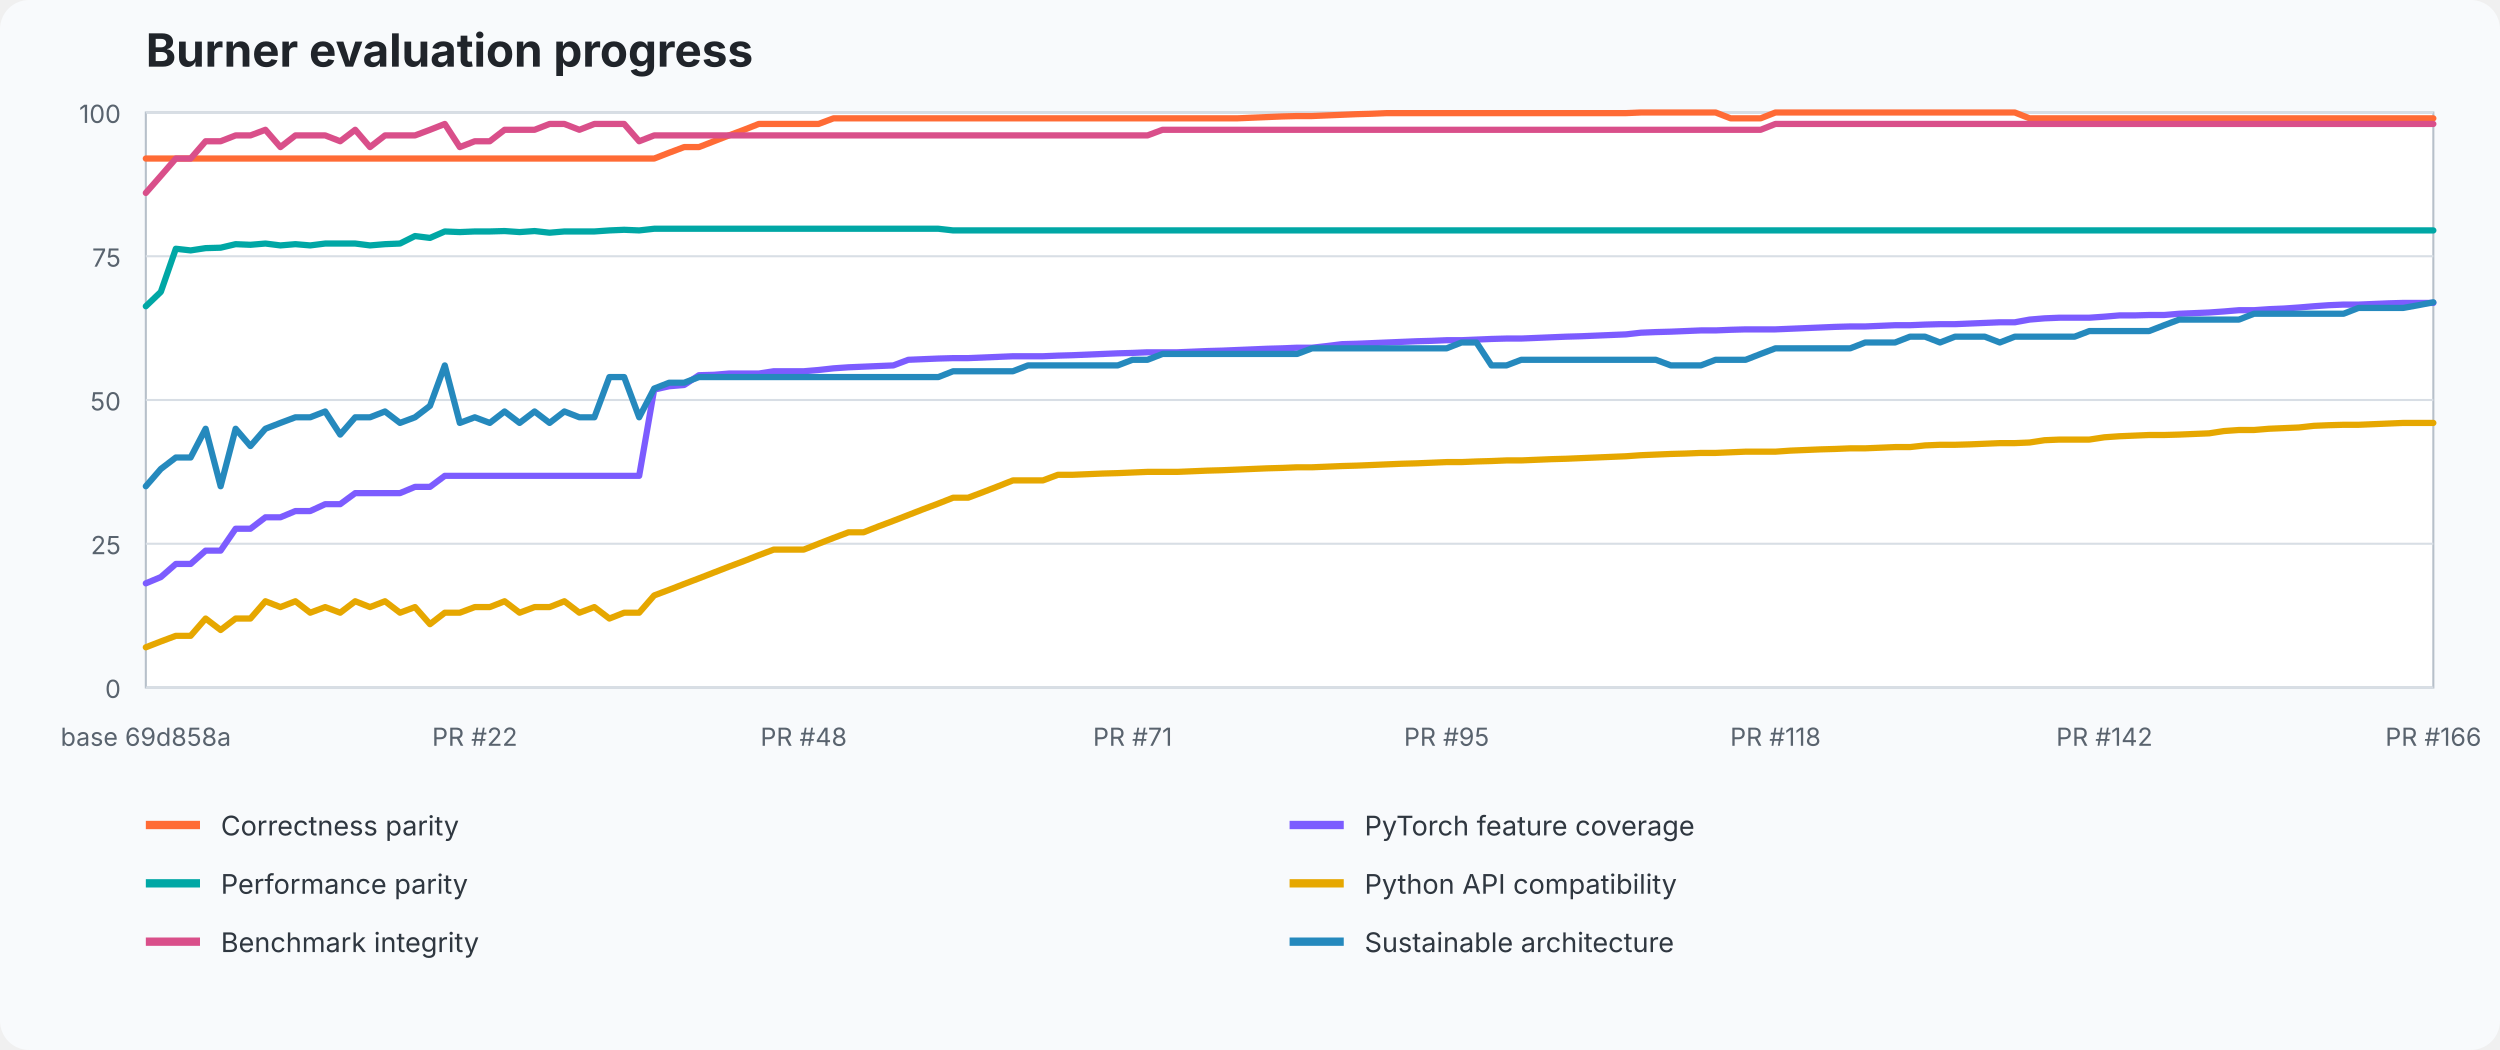
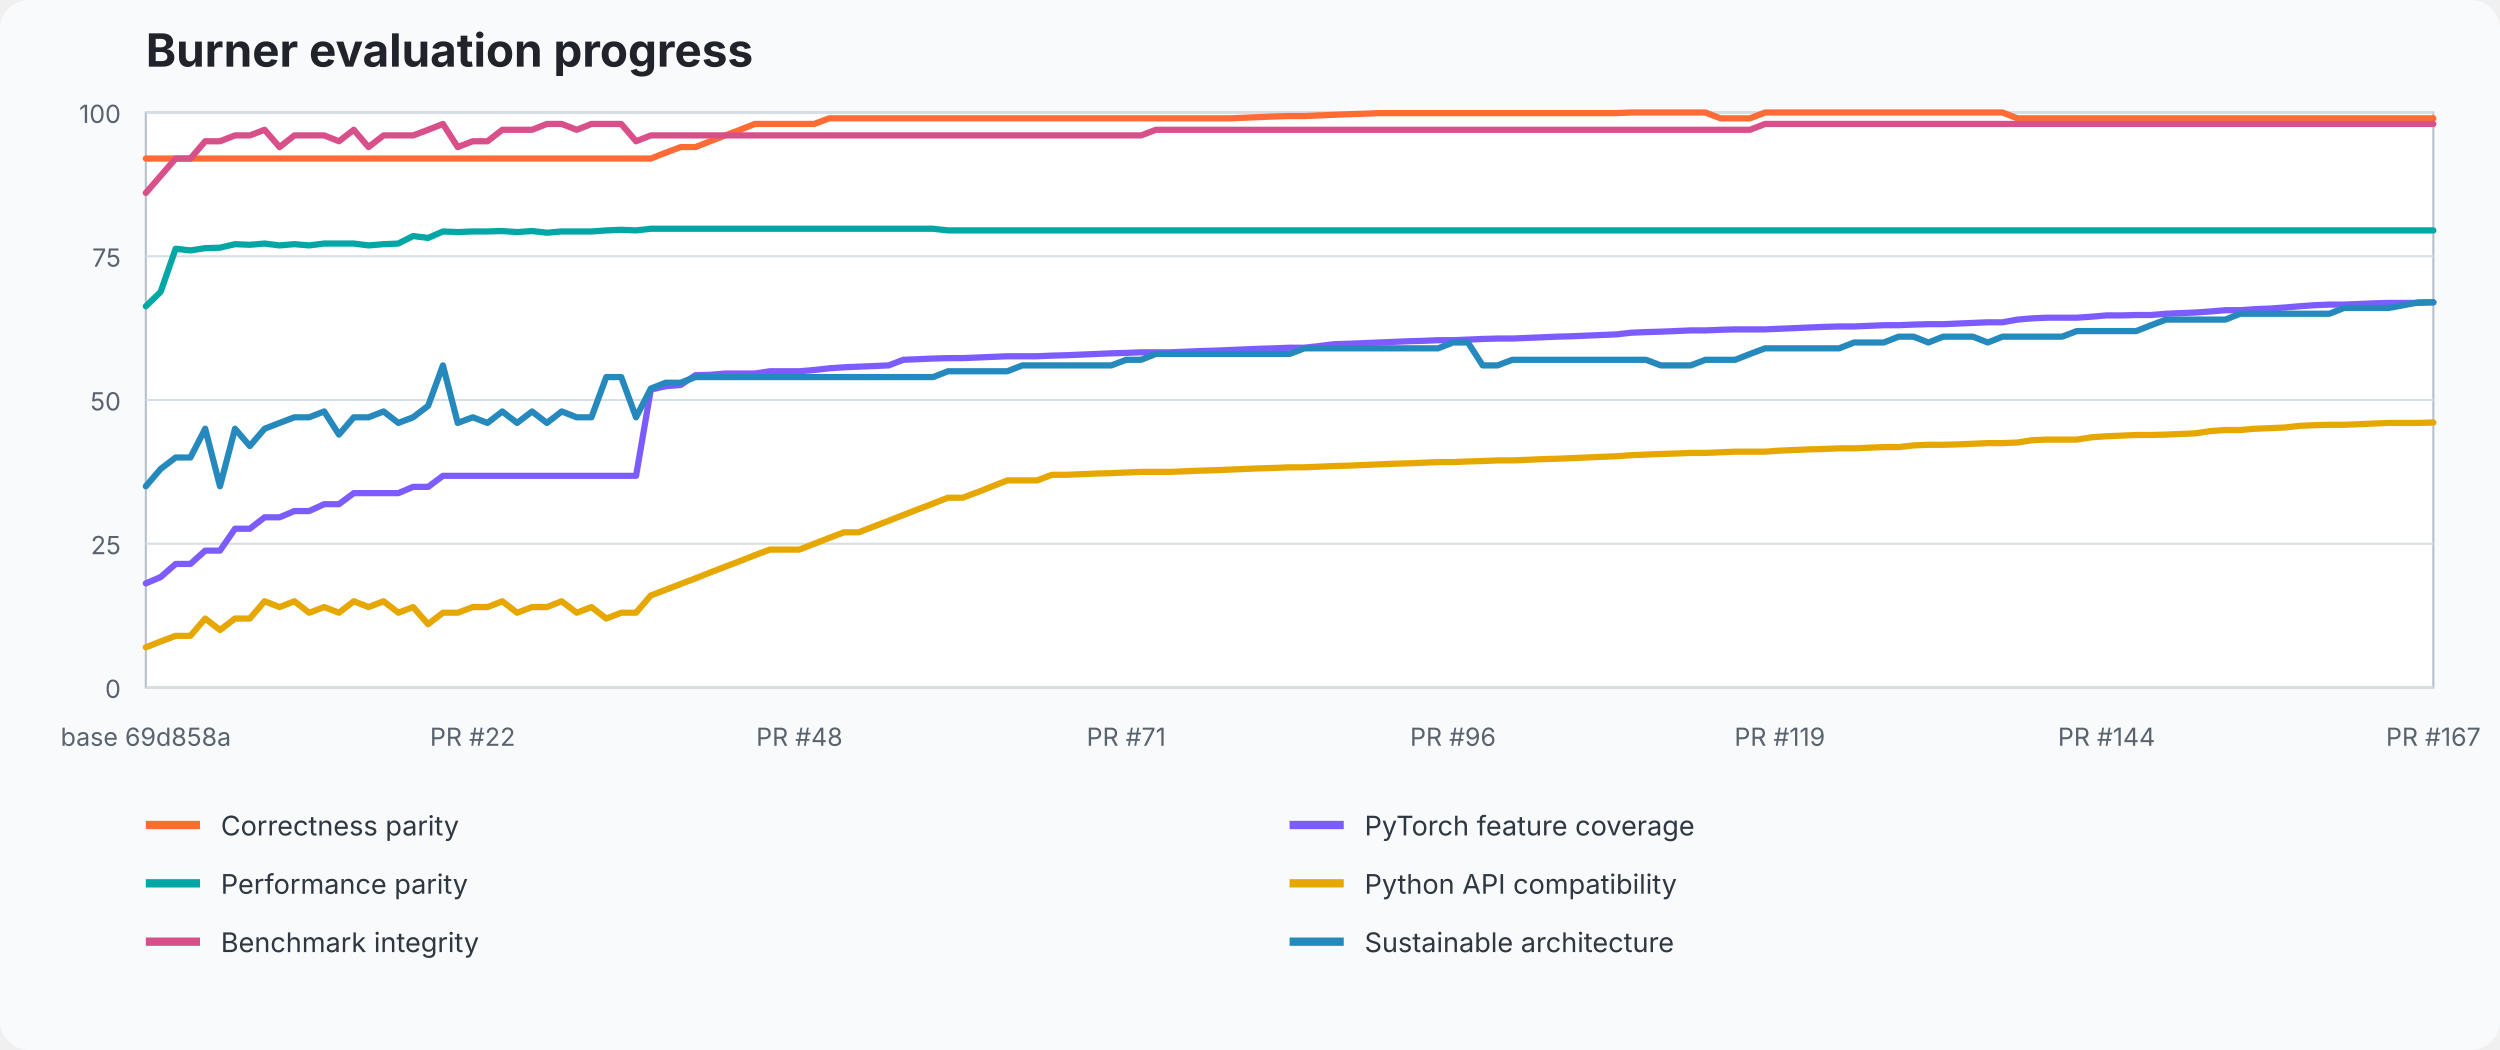
<svg xmlns="http://www.w3.org/2000/svg" width="1200" height="504" viewBox="0 0 1200 504" role="img" aria-labelledby="title desc">
  <style>text{font-family:ui-sans-serif,system-ui,-apple-system,BlinkMacSystemFont,"Segoe UI",sans-serif}.title{font-size:22px;font-weight:700;fill:#20242a}.axis{font-size:12px;fill:#59636e}.legend{font-size:13px;fill:#2f3740}.grid{stroke:#d8dee5;stroke-width:1}.plot{fill:#fff;stroke:#b7c0ca}</style>
  <rect width="100%" height="100%" fill="#f8fafc" rx="14" />
  <text x="70" y="32" class="title">Burner evaluation progress</text>
  <rect x="70" y="54" width="1098" height="276" class="plot" />
  <line x1="70" y1="330" x2="1168" y2="330" class="grid" />
  <text x="58" y="335" text-anchor="end" class="axis">0</text>
  <line x1="70" y1="261" x2="1168" y2="261" class="grid" />
  <text x="58" y="266" text-anchor="end" class="axis">25</text>
  <line x1="70" y1="192" x2="1168" y2="192" class="grid" />
  <text x="58" y="197" text-anchor="end" class="axis">50</text>
  <line x1="70" y1="123" x2="1168" y2="123" class="grid" />
  <text x="58" y="128" text-anchor="end" class="axis">75</text>
  <line x1="70" y1="54" x2="1168" y2="54" class="grid" />
  <text x="58" y="59" text-anchor="end" class="axis">100</text>
-   <polyline points="70.0,76.1 77.2,76.1 84.4,76.1 91.5,76.1 98.7,76.1 105.9,76.1 113.1,76.1 120.2,76.1 127.4,76.1 134.6,76.1 141.8,76.1 148.9,76.1 156.1,76.1 163.3,76.1 170.5,76.1 177.6,76.1 184.8,76.1 192.0,76.1 199.2,76.1 206.4,76.1 213.5,76.1 220.7,76.1 227.9,76.1 235.1,76.1 242.2,76.1 249.4,76.1 256.6,76.1 263.8,76.1 270.9,76.1 278.1,76.1 285.3,76.1 292.5,76.1 299.6,76.1 306.8,76.1 314.0,76.1 321.2,73.3 328.4,70.6 335.5,70.6 342.7,67.8 349.9,65.0 357.1,62.3 364.2,59.5 371.4,59.5 378.6,59.5 385.8,59.5 392.9,59.5 400.1,56.8 407.3,56.8 414.5,56.8 421.6,56.8 428.8,56.8 436.0,56.8 443.2,56.8 450.4,56.8 457.5,56.8 464.7,56.8 471.9,56.8 479.1,56.8 486.2,56.8 493.4,56.8 500.6,56.8 507.8,56.8 514.9,56.8 522.1,56.8 529.3,56.8 536.5,56.8 543.6,56.8 550.8,56.8 558.0,56.8 565.2,56.8 572.4,56.8 579.5,56.8 586.7,56.8 593.9,56.8 601.1,56.5 608.2,56.2 615.4,55.9 622.6,55.7 629.8,55.7 636.9,55.4 644.1,55.1 651.3,54.8 658.5,54.6 665.6,54.3 672.8,54.3 680.0,54.3 687.2,54.3 694.4,54.3 701.5,54.3 708.7,54.3 715.9,54.3 723.1,54.3 730.2,54.3 737.4,54.3 744.6,54.3 751.8,54.3 758.9,54.3 766.1,54.3 773.3,54.3 780.5,54.3 787.6,54.0 794.8,54.0 802.0,54.0 809.2,54.0 816.4,54.0 823.5,54.0 830.7,56.8 837.9,56.8 845.1,56.8 852.2,54.0 859.4,54.0 866.6,54.0 873.8,54.0 880.9,54.0 888.1,54.0 895.3,54.0 902.5,54.0 909.6,54.0 916.8,54.0 924.0,54.0 931.2,54.0 938.4,54.0 945.5,54.0 952.7,54.0 959.9,54.0 967.1,54.0 974.2,56.8 981.4,56.8 988.6,56.8 995.8,56.8 1002.9,56.8 1010.1,56.8 1017.3,56.8 1024.5,56.8 1031.6,56.8 1038.8,56.8 1046.0,56.8 1053.2,56.8 1060.4,56.8 1067.5,56.8 1074.7,56.8 1081.9,56.8 1089.1,56.8 1096.2,56.8 1103.4,56.8 1110.6,56.8 1117.8,56.8 1124.9,56.8 1132.1,56.8 1139.3,56.8 1146.5,56.8 1153.6,56.8 1160.8,56.8 1168.0,56.8" fill="none" stroke="#ff6b35" stroke-width="3" stroke-linejoin="round" stroke-linecap="round" />
-   <polyline points="70.0,280.0 77.2,277.0 84.4,270.7 91.5,270.7 98.7,264.3 105.9,264.3 113.1,253.8 120.2,253.8 127.4,248.3 134.6,248.3 141.8,245.3 148.9,245.3 156.1,242.0 163.3,242.0 170.5,236.7 177.6,236.7 184.8,236.7 192.0,236.7 199.2,233.7 206.4,233.7 213.5,228.4 220.7,228.4 227.9,228.4 235.1,228.4 242.2,228.4 249.4,228.4 256.6,228.4 263.8,228.4 270.9,228.4 278.1,228.4 285.3,228.4 292.5,228.4 299.6,228.4 306.8,228.4 314.0,187.0 321.2,185.4 328.4,184.8 335.5,180.1 342.7,179.9 349.9,179.3 357.1,179.3 364.2,179.3 371.4,178.2 378.6,178.2 385.8,178.2 392.9,177.6 400.1,176.8 407.3,176.3 414.5,176.0 421.6,175.7 428.8,175.4 436.0,172.7 443.2,172.4 450.4,172.1 457.5,171.9 464.7,171.9 471.9,171.6 479.1,171.3 486.2,171.0 493.4,171.0 500.6,171.0 507.8,170.7 514.9,170.5 522.1,170.2 529.3,169.9 536.5,169.6 543.6,169.4 550.8,169.1 558.0,169.1 565.2,169.1 572.4,168.8 579.5,168.5 586.7,168.3 593.9,168.0 601.1,167.7 608.2,167.4 615.4,167.2 622.6,166.9 629.8,166.9 636.9,166.1 644.1,165.2 651.3,165.0 658.5,164.7 665.6,164.4 672.8,164.1 680.0,163.8 687.2,163.6 694.4,163.3 701.5,163.3 708.7,163.0 715.9,162.7 723.1,162.5 730.2,162.5 737.4,162.2 744.6,161.9 751.8,161.6 758.9,161.4 766.1,161.1 773.3,160.8 780.5,160.5 787.6,159.7 794.8,159.4 802.0,159.2 809.2,158.9 816.4,158.6 823.5,158.6 830.7,158.3 837.9,158.1 845.1,158.1 852.2,158.1 859.4,157.8 866.6,157.5 873.8,157.2 880.9,156.9 888.1,156.7 895.3,156.7 902.5,156.4 909.6,156.1 916.8,156.1 924.0,155.8 931.2,155.6 938.4,155.6 945.5,155.3 952.7,155.0 959.9,154.7 967.1,154.7 974.2,153.4 981.4,152.8 988.6,152.5 995.8,152.5 1002.9,152.5 1010.1,152.0 1017.3,151.4 1024.5,151.4 1031.6,151.2 1038.8,151.2 1046.0,150.6 1053.2,150.3 1060.4,150.0 1067.5,149.5 1074.7,148.9 1081.9,148.9 1089.1,148.4 1096.2,148.1 1103.4,147.6 1110.6,147.0 1117.8,146.5 1124.9,146.2 1132.1,146.2 1139.3,145.9 1146.5,145.6 1153.6,145.4 1160.8,145.4 1168.0,145.4" fill="none" stroke="#7c5cff" stroke-width="3" stroke-linejoin="round" stroke-linecap="round" />
-   <polyline points="70.0,147.0 77.2,140.1 84.4,119.4 91.5,120.2 98.7,119.1 105.9,118.9 113.1,117.2 120.2,117.5 127.4,116.9 134.6,117.8 141.8,117.2 148.9,117.8 156.1,116.9 163.3,116.9 170.5,116.9 177.6,117.8 184.8,117.2 192.0,116.9 199.2,113.3 206.4,114.2 213.5,111.1 220.7,111.4 227.9,111.1 235.1,111.1 242.2,110.9 249.4,111.4 256.6,110.9 263.8,111.7 270.9,111.1 278.1,111.1 285.3,111.1 292.5,110.6 299.6,110.3 306.8,110.6 314.0,109.8 321.2,109.8 328.4,109.8 335.5,109.8 342.7,109.8 349.9,109.8 357.1,109.8 364.2,109.8 371.4,109.8 378.6,109.8 385.8,109.8 392.9,109.8 400.1,109.8 407.3,109.8 414.5,109.8 421.6,109.8 428.8,109.8 436.0,109.8 443.2,109.8 450.4,109.8 457.5,110.6 464.7,110.6 471.9,110.6 479.1,110.6 486.2,110.6 493.4,110.6 500.6,110.6 507.8,110.6 514.9,110.6 522.1,110.6 529.3,110.6 536.5,110.6 543.6,110.6 550.8,110.6 558.0,110.6 565.2,110.6 572.4,110.6 579.5,110.6 586.7,110.6 593.9,110.6 601.1,110.6 608.2,110.6 615.4,110.6 622.6,110.6 629.8,110.6 636.9,110.6 644.1,110.6 651.3,110.6 658.5,110.6 665.6,110.6 672.8,110.6 680.0,110.6 687.2,110.6 694.4,110.6 701.5,110.6 708.7,110.6 715.9,110.6 723.1,110.6 730.2,110.6 737.4,110.6 744.6,110.6 751.8,110.6 758.9,110.6 766.1,110.6 773.3,110.6 780.5,110.6 787.6,110.6 794.8,110.6 802.0,110.6 809.2,110.6 816.4,110.6 823.5,110.6 830.7,110.6 837.9,110.6 845.1,110.6 852.2,110.6 859.4,110.6 866.6,110.6 873.8,110.6 880.9,110.6 888.1,110.6 895.3,110.6 902.5,110.6 909.6,110.6 916.8,110.6 924.0,110.6 931.2,110.6 938.4,110.6 945.5,110.6 952.7,110.6 959.9,110.6 967.1,110.6 974.2,110.6 981.4,110.6 988.6,110.6 995.8,110.6 1002.9,110.6 1010.1,110.6 1017.3,110.6 1024.5,110.6 1031.6,110.6 1038.8,110.6 1046.0,110.6 1053.2,110.6 1060.4,110.6 1067.5,110.6 1074.7,110.6 1081.9,110.6 1089.1,110.6 1096.2,110.6 1103.4,110.6 1110.6,110.6 1117.8,110.6 1124.9,110.6 1132.1,110.6 1139.3,110.6 1146.5,110.6 1153.6,110.6 1160.8,110.6 1168.0,110.6" fill="none" stroke="#00a7a5" stroke-width="3" stroke-linejoin="round" stroke-linecap="round" />
-   <polyline points="70.0,310.7 77.2,307.9 84.4,305.2 91.5,305.2 98.7,296.9 105.9,302.4 113.1,296.9 120.2,296.9 127.4,288.6 134.6,291.4 141.8,288.6 148.9,294.1 156.1,291.4 163.3,294.1 170.5,288.6 177.6,291.4 184.8,288.6 192.0,294.1 199.2,291.4 206.4,299.6 213.5,294.1 220.7,294.1 227.9,291.4 235.1,291.4 242.2,288.6 249.4,294.1 256.6,291.4 263.8,291.4 270.9,288.6 278.1,294.1 285.3,291.4 292.5,296.9 299.6,294.1 306.8,294.1 314.0,285.8 321.2,283.1 328.4,280.3 335.5,277.6 342.7,274.8 349.9,272.0 357.1,269.3 364.2,266.5 371.4,263.8 378.6,263.8 385.8,263.8 392.9,261.0 400.1,258.2 407.3,255.5 414.5,255.5 421.6,252.7 428.8,250.0 436.0,247.2 443.2,244.4 450.4,241.7 457.5,238.9 464.7,238.9 471.9,236.2 479.1,233.4 486.2,230.6 493.4,230.6 500.6,230.6 507.8,227.9 514.9,227.9 522.1,227.6 529.3,227.3 536.5,227.1 543.6,226.8 550.8,226.5 558.0,226.5 565.2,226.5 572.4,226.2 579.5,225.9 586.7,225.7 593.9,225.4 601.1,225.1 608.2,224.8 615.4,224.6 622.6,224.3 629.8,224.3 636.9,224.0 644.1,223.7 651.3,223.5 658.5,223.2 665.6,222.9 672.8,222.6 680.0,222.4 687.2,222.1 694.4,221.8 701.5,221.8 708.7,221.5 715.9,221.3 723.1,221.0 730.2,221.0 737.4,220.7 744.6,220.4 751.8,220.2 758.9,219.9 766.1,219.6 773.3,219.3 780.5,219.0 787.6,218.5 794.8,218.2 802.0,217.9 809.2,217.7 816.4,217.4 823.5,217.4 830.7,217.1 837.9,216.8 845.1,216.8 852.2,216.8 859.4,216.3 866.6,216.0 873.8,215.7 880.9,215.5 888.1,215.2 895.3,215.2 902.5,214.9 909.6,214.6 916.8,214.6 924.0,213.8 931.2,213.5 938.4,213.5 945.5,213.3 952.7,213.0 959.9,212.7 967.1,212.7 974.2,212.4 981.4,211.3 988.6,211.0 995.8,211.0 1002.9,211.0 1010.1,209.9 1017.3,209.4 1024.5,209.1 1031.6,208.8 1038.8,208.8 1046.0,208.6 1053.2,208.3 1060.4,208.0 1067.5,206.9 1074.7,206.4 1081.9,206.4 1089.1,205.8 1096.2,205.5 1103.4,205.2 1110.6,204.4 1117.8,204.1 1124.9,203.9 1132.1,203.9 1139.3,203.6 1146.5,203.3 1153.6,203.0 1160.8,203.0 1168.0,203.0" fill="none" stroke="#e6a700" stroke-width="3" stroke-linejoin="round" stroke-linecap="round" />
-   <polyline points="70.0,92.6 77.2,84.4 84.4,76.1 91.5,76.1 98.7,67.8 105.9,67.8 113.1,65.0 120.2,65.0 127.4,62.3 134.6,70.6 141.8,65.0 148.9,65.0 156.1,65.0 163.3,67.8 170.5,62.3 177.6,70.6 184.8,65.0 192.0,65.0 199.2,65.0 206.4,62.3 213.5,59.5 220.7,70.6 227.9,67.8 235.1,67.8 242.2,62.3 249.4,62.3 256.6,62.3 263.8,59.5 270.9,59.5 278.1,62.3 285.3,59.5 292.5,59.5 299.6,59.5 306.8,67.8 314.0,65.0 321.2,65.0 328.4,65.0 335.5,65.0 342.7,65.0 349.9,65.0 357.1,65.0 364.2,65.0 371.4,65.0 378.6,65.0 385.8,65.0 392.9,65.0 400.1,65.0 407.3,65.0 414.5,65.0 421.6,65.0 428.8,65.0 436.0,65.0 443.2,65.0 450.4,65.0 457.5,65.0 464.7,65.0 471.9,65.0 479.1,65.0 486.2,65.0 493.4,65.0 500.6,65.0 507.8,65.0 514.9,65.0 522.1,65.0 529.3,65.0 536.5,65.0 543.6,65.0 550.8,65.0 558.0,62.3 565.2,62.3 572.4,62.3 579.5,62.3 586.7,62.3 593.9,62.3 601.1,62.3 608.2,62.3 615.4,62.3 622.6,62.3 629.8,62.3 636.9,62.3 644.1,62.3 651.3,62.3 658.5,62.3 665.6,62.3 672.8,62.3 680.0,62.3 687.2,62.3 694.4,62.3 701.5,62.3 708.7,62.3 715.9,62.3 723.1,62.3 730.2,62.3 737.4,62.3 744.6,62.3 751.8,62.3 758.9,62.3 766.1,62.3 773.3,62.3 780.5,62.3 787.6,62.3 794.8,62.3 802.0,62.3 809.2,62.3 816.4,62.3 823.5,62.3 830.7,62.3 837.9,62.3 845.1,62.3 852.2,59.5 859.4,59.5 866.6,59.5 873.8,59.5 880.9,59.5 888.1,59.5 895.3,59.5 902.5,59.5 909.6,59.5 916.8,59.5 924.0,59.5 931.2,59.5 938.4,59.5 945.5,59.5 952.7,59.5 959.9,59.5 967.1,59.5 974.2,59.5 981.4,59.5 988.6,59.5 995.8,59.5 1002.9,59.5 1010.1,59.5 1017.3,59.5 1024.5,59.5 1031.6,59.5 1038.8,59.5 1046.0,59.5 1053.2,59.5 1060.4,59.5 1067.5,59.5 1074.7,59.5 1081.9,59.5 1089.1,59.5 1096.2,59.5 1103.4,59.5 1110.6,59.5 1117.8,59.5 1124.9,59.5 1132.1,59.5 1139.3,59.5 1146.5,59.5 1153.6,59.5 1160.8,59.5 1168.0,59.5" fill="none" stroke="#d94f8a" stroke-width="3" stroke-linejoin="round" stroke-linecap="round" />
-   <polyline points="70.0,233.4 77.2,225.1 84.4,219.6 91.5,219.6 98.7,205.8 105.9,233.4 113.1,205.8 120.2,214.1 127.4,205.8 134.6,203.0 141.8,200.3 148.9,200.3 156.1,197.5 163.3,208.6 170.5,200.3 177.6,200.3 184.8,197.5 192.0,203.0 199.2,200.3 206.4,194.8 213.5,175.4 220.7,203.0 227.9,200.3 235.1,203.0 242.2,197.5 249.4,203.0 256.6,197.5 263.8,203.0 270.9,197.5 278.1,200.3 285.3,200.3 292.5,181.0 299.6,181.0 306.8,200.3 314.0,186.5 321.2,183.7 328.4,183.7 335.5,181.0 342.7,181.0 349.9,181.0 357.1,181.0 364.2,181.0 371.4,181.0 378.6,181.0 385.8,181.0 392.9,181.0 400.1,181.0 407.3,181.0 414.5,181.0 421.6,181.0 428.8,181.0 436.0,181.0 443.2,181.0 450.4,181.0 457.5,178.2 464.7,178.2 471.9,178.2 479.1,178.2 486.2,178.2 493.4,175.4 500.6,175.4 507.8,175.4 514.9,175.4 522.1,175.4 529.3,175.4 536.5,175.4 543.6,172.7 550.8,172.7 558.0,169.9 565.2,169.9 572.4,169.9 579.5,169.9 586.7,169.9 593.9,169.9 601.1,169.9 608.2,169.9 615.4,169.9 622.6,169.9 629.8,167.2 636.9,167.2 644.1,167.2 651.3,167.2 658.5,167.2 665.6,167.2 672.8,167.2 680.0,167.2 687.2,167.2 694.4,167.2 701.5,164.4 708.7,164.4 715.9,175.4 723.1,175.4 730.2,172.7 737.4,172.7 744.6,172.7 751.8,172.7 758.9,172.7 766.1,172.7 773.3,172.7 780.5,172.7 787.6,172.7 794.8,172.7 802.0,175.4 809.2,175.4 816.4,175.4 823.5,172.7 830.7,172.7 837.9,172.7 845.1,169.9 852.2,167.2 859.4,167.2 866.6,167.2 873.8,167.2 880.9,167.2 888.1,167.2 895.3,164.4 902.5,164.4 909.6,164.4 916.8,161.6 924.0,161.6 931.2,164.4 938.4,161.6 945.5,161.6 952.7,161.6 959.9,164.4 967.1,161.6 974.2,161.6 981.4,161.6 988.6,161.6 995.8,161.6 1002.9,158.9 1010.1,158.9 1017.3,158.9 1024.5,158.9 1031.6,158.9 1038.8,156.1 1046.0,153.4 1053.2,153.4 1060.4,153.4 1067.5,153.4 1074.7,153.4 1081.9,150.6 1089.1,150.6 1096.2,150.6 1103.4,150.6 1110.6,150.6 1117.8,150.6 1124.9,150.6 1132.1,147.8 1139.3,147.8 1146.5,147.8 1153.6,147.8 1160.8,146.5 1168.0,145.1" fill="none" stroke="#2589bd" stroke-width="3" stroke-linejoin="round" stroke-linecap="round" />
+   <polyline points="70.0,76.1 77.1,76.1 84.3,76.1 91.4,76.1 98.5,76.1 105.6,76.1 112.8,76.1 119.9,76.1 127.0,76.1 134.2,76.1 141.3,76.1 148.4,76.1 155.6,76.1 162.7,76.1 169.8,76.1 176.9,76.1 184.1,76.1 191.2,76.1 198.3,76.1 205.5,76.1 212.6,76.1 219.7,76.1 226.9,76.1 234.0,76.1 241.1,76.1 248.2,76.1 255.4,76.1 262.5,76.1 269.6,76.1 276.8,76.1 283.9,76.1 291.0,76.1 298.2,76.1 305.3,76.1 312.4,76.1 319.5,73.3 326.7,70.6 333.8,70.6 340.9,67.8 348.1,65.0 355.2,62.3 362.3,59.5 369.5,59.5 376.6,59.5 383.7,59.5 390.8,59.5 398.0,56.8 405.1,56.8 412.2,56.8 419.4,56.8 426.5,56.8 433.6,56.8 440.8,56.8 447.9,56.8 455.0,56.8 462.1,56.8 469.3,56.8 476.4,56.8 483.5,56.8 490.7,56.8 497.8,56.8 504.9,56.8 512.1,56.8 519.2,56.8 526.3,56.8 533.4,56.8 540.6,56.8 547.7,56.8 554.8,56.8 562.0,56.8 569.1,56.8 576.2,56.8 583.4,56.8 590.5,56.8 597.6,56.5 604.7,56.2 611.9,55.9 619.0,55.7 626.1,55.7 633.3,55.4 640.4,55.1 647.5,54.8 654.6,54.6 661.8,54.3 668.9,54.3 676.0,54.3 683.2,54.3 690.3,54.3 697.4,54.3 704.6,54.3 711.7,54.3 718.8,54.3 725.9,54.3 733.1,54.3 740.2,54.3 747.3,54.3 754.5,54.3 761.6,54.3 768.7,54.3 775.9,54.3 783.0,54.0 790.1,54.0 797.2,54.0 804.4,54.0 811.5,54.0 818.6,54.0 825.8,56.8 832.9,56.8 840.0,56.8 847.2,54.0 854.3,54.0 861.4,54.0 868.5,54.0 875.7,54.0 882.8,54.0 889.9,54.0 897.1,54.0 904.2,54.0 911.3,54.0 918.5,54.0 925.6,54.0 932.7,54.0 939.8,54.0 947.0,54.0 954.1,54.0 961.2,54.0 968.4,56.8 975.5,56.8 982.6,56.8 989.8,56.8 996.9,56.8 1004.0,56.8 1011.1,56.8 1018.3,56.8 1025.4,56.8 1032.5,56.8 1039.7,56.8 1046.8,56.8 1053.9,56.8 1061.1,56.8 1068.2,56.8 1075.3,56.8 1082.4,56.8 1089.6,56.8 1096.7,56.8 1103.8,56.8 1111.0,56.8 1118.1,56.8 1125.2,56.8 1132.4,56.8 1139.5,56.8 1146.6,56.8 1153.7,56.8 1160.9,56.8 1168.0,56.8" fill="none" stroke="#ff6b35" stroke-width="3" stroke-linejoin="round" stroke-linecap="round" />
+   <polyline points="70.0,280.0 77.1,277.0 84.3,270.7 91.4,270.7 98.5,264.3 105.6,264.3 112.8,253.8 119.9,253.8 127.0,248.3 134.2,248.3 141.3,245.3 148.4,245.3 155.6,242.0 162.7,242.0 169.8,236.7 176.9,236.7 184.1,236.7 191.2,236.7 198.3,233.7 205.5,233.7 212.6,228.4 219.7,228.4 226.9,228.4 234.0,228.4 241.1,228.4 248.2,228.4 255.4,228.4 262.5,228.4 269.6,228.4 276.8,228.4 283.9,228.4 291.0,228.4 298.2,228.4 305.3,228.4 312.4,187.0 319.5,185.4 326.7,184.8 333.8,180.1 340.9,179.9 348.1,179.3 355.2,179.3 362.3,179.3 369.5,178.2 376.6,178.2 383.7,178.2 390.8,177.6 398.0,176.8 405.1,176.3 412.2,176.0 419.4,175.7 426.5,175.4 433.6,172.7 440.8,172.4 447.9,172.1 455.0,171.9 462.1,171.9 469.3,171.6 476.4,171.3 483.5,171.0 490.7,171.0 497.8,171.0 504.9,170.7 512.1,170.5 519.2,170.2 526.3,169.9 533.4,169.6 540.6,169.4 547.7,169.1 554.8,169.1 562.0,169.1 569.1,168.8 576.2,168.5 583.4,168.3 590.5,168.0 597.6,167.7 604.7,167.4 611.9,167.2 619.0,166.9 626.1,166.9 633.3,166.1 640.4,165.2 647.5,165.0 654.6,164.7 661.8,164.4 668.9,164.1 676.0,163.8 683.2,163.6 690.3,163.3 697.4,163.3 704.6,163.0 711.7,162.7 718.8,162.5 725.9,162.5 733.1,162.2 740.2,161.9 747.3,161.6 754.5,161.4 761.6,161.1 768.7,160.8 775.9,160.5 783.0,159.7 790.1,159.4 797.2,159.2 804.4,158.9 811.5,158.6 818.6,158.6 825.8,158.3 832.9,158.1 840.0,158.1 847.2,158.1 854.3,157.8 861.4,157.5 868.5,157.2 875.7,156.9 882.8,156.7 889.9,156.7 897.1,156.4 904.2,156.1 911.3,156.1 918.5,155.8 925.6,155.6 932.7,155.6 939.8,155.3 947.0,155.0 954.1,154.7 961.2,154.7 968.4,153.4 975.5,152.8 982.6,152.5 989.8,152.5 996.9,152.5 1004.0,152.0 1011.1,151.4 1018.3,151.4 1025.4,151.2 1032.5,151.2 1039.7,150.6 1046.8,150.3 1053.9,150.0 1061.1,149.5 1068.2,148.9 1075.3,148.9 1082.4,148.4 1089.6,148.1 1096.7,147.6 1103.8,147.0 1111.0,146.5 1118.1,146.2 1125.2,146.2 1132.4,145.9 1139.5,145.6 1146.6,145.4 1153.7,145.4 1160.9,145.4 1168.0,145.1" fill="none" stroke="#7c5cff" stroke-width="3" stroke-linejoin="round" stroke-linecap="round" />
+   <polyline points="70.0,147.0 77.1,140.1 84.3,119.4 91.4,120.2 98.5,119.1 105.6,118.9 112.8,117.2 119.9,117.5 127.0,116.9 134.2,117.8 141.3,117.2 148.4,117.8 155.6,116.9 162.7,116.9 169.8,116.9 176.9,117.8 184.1,117.2 191.2,116.9 198.3,113.3 205.5,114.2 212.6,111.1 219.7,111.4 226.9,111.1 234.0,111.1 241.1,110.9 248.2,111.4 255.4,110.9 262.5,111.7 269.6,111.1 276.8,111.1 283.9,111.1 291.0,110.6 298.2,110.3 305.3,110.6 312.4,109.8 319.5,109.8 326.7,109.8 333.8,109.8 340.9,109.8 348.1,109.8 355.2,109.8 362.3,109.8 369.5,109.8 376.6,109.8 383.7,109.8 390.8,109.8 398.0,109.8 405.1,109.8 412.2,109.8 419.4,109.8 426.5,109.8 433.6,109.8 440.8,109.8 447.9,109.8 455.0,110.6 462.1,110.6 469.3,110.6 476.4,110.6 483.5,110.6 490.7,110.6 497.8,110.6 504.9,110.6 512.1,110.6 519.2,110.6 526.3,110.6 533.4,110.6 540.6,110.6 547.7,110.6 554.8,110.6 562.0,110.6 569.1,110.6 576.2,110.6 583.4,110.6 590.5,110.6 597.6,110.6 604.7,110.6 611.9,110.6 619.0,110.6 626.1,110.6 633.3,110.6 640.4,110.6 647.5,110.6 654.6,110.6 661.8,110.6 668.9,110.6 676.0,110.6 683.2,110.6 690.3,110.6 697.4,110.6 704.6,110.6 711.7,110.6 718.8,110.6 725.9,110.6 733.1,110.6 740.2,110.6 747.3,110.6 754.5,110.6 761.6,110.6 768.7,110.6 775.9,110.6 783.0,110.6 790.1,110.6 797.2,110.6 804.4,110.6 811.5,110.6 818.6,110.6 825.8,110.6 832.9,110.6 840.0,110.6 847.2,110.6 854.3,110.6 861.4,110.6 868.5,110.6 875.7,110.6 882.8,110.6 889.9,110.6 897.1,110.6 904.2,110.6 911.3,110.6 918.5,110.6 925.6,110.6 932.7,110.6 939.8,110.6 947.0,110.6 954.1,110.6 961.2,110.6 968.4,110.6 975.5,110.6 982.6,110.6 989.8,110.6 996.9,110.6 1004.0,110.6 1011.1,110.6 1018.3,110.6 1025.4,110.6 1032.5,110.6 1039.7,110.6 1046.8,110.6 1053.9,110.6 1061.1,110.6 1068.2,110.6 1075.3,110.6 1082.4,110.6 1089.6,110.6 1096.7,110.6 1103.8,110.6 1111.0,110.6 1118.1,110.6 1125.2,110.6 1132.4,110.6 1139.5,110.6 1146.6,110.6 1153.7,110.6 1160.9,110.6 1168.0,110.6" fill="none" stroke="#00a7a5" stroke-width="3" stroke-linejoin="round" stroke-linecap="round" />
+   <polyline points="70.0,310.7 77.1,307.9 84.3,305.2 91.4,305.2 98.5,296.9 105.6,302.4 112.8,296.9 119.9,296.9 127.0,288.6 134.2,291.4 141.3,288.6 148.4,294.1 155.6,291.4 162.7,294.1 169.8,288.6 176.9,291.4 184.1,288.6 191.2,294.1 198.3,291.4 205.5,299.6 212.6,294.1 219.7,294.1 226.9,291.4 234.0,291.4 241.1,288.6 248.2,294.1 255.4,291.4 262.5,291.4 269.6,288.6 276.8,294.1 283.9,291.4 291.0,296.9 298.2,294.1 305.3,294.1 312.4,285.8 319.5,283.1 326.7,280.3 333.8,277.6 340.9,274.8 348.1,272.0 355.2,269.3 362.3,266.5 369.5,263.8 376.6,263.8 383.7,263.8 390.8,261.0 398.0,258.2 405.1,255.5 412.2,255.5 419.4,252.7 426.5,250.0 433.6,247.2 440.8,244.4 447.9,241.7 455.0,238.9 462.1,238.9 469.3,236.2 476.4,233.4 483.5,230.6 490.7,230.6 497.8,230.6 504.9,227.9 512.1,227.9 519.2,227.6 526.3,227.3 533.4,227.1 540.6,226.8 547.7,226.5 554.8,226.5 562.0,226.5 569.1,226.2 576.2,225.9 583.4,225.7 590.5,225.4 597.6,225.1 604.7,224.8 611.9,224.6 619.0,224.3 626.1,224.3 633.3,224.0 640.4,223.7 647.5,223.5 654.6,223.2 661.8,222.9 668.9,222.6 676.0,222.4 683.2,222.1 690.3,221.8 697.4,221.8 704.6,221.5 711.7,221.3 718.8,221.0 725.9,221.0 733.1,220.7 740.2,220.4 747.3,220.2 754.5,219.9 761.6,219.6 768.7,219.3 775.9,219.0 783.0,218.5 790.1,218.2 797.2,217.9 804.4,217.7 811.5,217.4 818.6,217.4 825.8,217.1 832.9,216.8 840.0,216.8 847.2,216.8 854.3,216.3 861.4,216.0 868.5,215.7 875.7,215.5 882.8,215.2 889.9,215.2 897.1,214.9 904.2,214.6 911.3,214.6 918.5,213.8 925.6,213.5 932.7,213.5 939.8,213.3 947.0,213.0 954.1,212.7 961.2,212.7 968.4,212.4 975.5,211.3 982.6,211.0 989.8,211.0 996.9,211.0 1004.0,209.9 1011.1,209.4 1018.3,209.1 1025.4,208.8 1032.5,208.8 1039.7,208.6 1046.8,208.3 1053.9,208.0 1061.1,206.9 1068.2,206.4 1075.3,206.4 1082.4,205.8 1089.6,205.5 1096.7,205.2 1103.8,204.4 1111.0,204.1 1118.1,203.9 1125.2,203.9 1132.4,203.6 1139.5,203.3 1146.6,203.0 1153.7,203.0 1160.9,203.0 1168.0,202.8" fill="none" stroke="#e6a700" stroke-width="3" stroke-linejoin="round" stroke-linecap="round" />
+   <polyline points="70.0,92.6 77.1,84.4 84.3,76.1 91.4,76.1 98.5,67.8 105.6,67.8 112.8,65.0 119.9,65.0 127.0,62.3 134.2,70.6 141.3,65.0 148.4,65.0 155.6,65.0 162.7,67.8 169.8,62.3 176.9,70.6 184.1,65.0 191.2,65.0 198.3,65.0 205.5,62.3 212.6,59.5 219.7,70.6 226.9,67.8 234.0,67.8 241.1,62.3 248.2,62.3 255.4,62.3 262.5,59.5 269.6,59.5 276.8,62.3 283.9,59.5 291.0,59.5 298.2,59.5 305.3,67.8 312.4,65.0 319.5,65.0 326.7,65.0 333.8,65.0 340.9,65.0 348.1,65.0 355.2,65.0 362.3,65.0 369.5,65.0 376.6,65.0 383.7,65.0 390.8,65.0 398.0,65.0 405.1,65.0 412.2,65.0 419.4,65.0 426.5,65.0 433.6,65.0 440.8,65.0 447.9,65.0 455.0,65.0 462.1,65.0 469.3,65.0 476.4,65.0 483.5,65.0 490.7,65.0 497.8,65.0 504.9,65.0 512.1,65.0 519.2,65.0 526.3,65.0 533.4,65.0 540.6,65.0 547.7,65.0 554.8,62.3 562.0,62.3 569.1,62.3 576.2,62.3 583.4,62.3 590.5,62.3 597.6,62.3 604.7,62.3 611.9,62.3 619.0,62.3 626.1,62.3 633.3,62.3 640.4,62.3 647.5,62.3 654.6,62.3 661.8,62.3 668.9,62.3 676.0,62.3 683.2,62.3 690.3,62.3 697.4,62.3 704.6,62.3 711.7,62.3 718.8,62.3 725.9,62.3 733.1,62.3 740.2,62.3 747.3,62.3 754.5,62.3 761.6,62.3 768.7,62.3 775.9,62.3 783.0,62.3 790.1,62.3 797.2,62.3 804.4,62.3 811.5,62.3 818.6,62.3 825.8,62.3 832.9,62.3 840.0,62.3 847.2,59.5 854.3,59.5 861.4,59.5 868.5,59.5 875.7,59.5 882.8,59.5 889.9,59.5 897.1,59.5 904.2,59.5 911.3,59.5 918.5,59.5 925.6,59.5 932.7,59.5 939.8,59.5 947.0,59.5 954.1,59.5 961.2,59.5 968.4,59.5 975.5,59.5 982.6,59.5 989.8,59.5 996.9,59.5 1004.0,59.5 1011.1,59.5 1018.3,59.5 1025.4,59.5 1032.5,59.5 1039.7,59.5 1046.8,59.5 1053.9,59.5 1061.1,59.5 1068.2,59.5 1075.3,59.5 1082.4,59.5 1089.6,59.5 1096.7,59.5 1103.8,59.5 1111.0,59.5 1118.1,59.5 1125.2,59.5 1132.4,59.5 1139.5,59.5 1146.6,59.5 1153.7,59.5 1160.9,59.5 1168.0,59.5" fill="none" stroke="#d94f8a" stroke-width="3" stroke-linejoin="round" stroke-linecap="round" />
+   <polyline points="70.0,233.4 77.1,225.1 84.3,219.6 91.4,219.6 98.5,205.8 105.6,233.4 112.8,205.8 119.9,214.1 127.0,205.8 134.2,203.0 141.3,200.3 148.4,200.3 155.6,197.5 162.7,208.6 169.8,200.3 176.9,200.3 184.1,197.5 191.2,203.0 198.3,200.3 205.5,194.8 212.6,175.4 219.7,203.0 226.9,200.3 234.0,203.0 241.1,197.5 248.2,203.0 255.4,197.5 262.5,203.0 269.6,197.5 276.8,200.3 283.9,200.3 291.0,181.0 298.2,181.0 305.3,200.3 312.4,186.5 319.5,183.7 326.7,183.7 333.8,181.0 340.9,181.0 348.1,181.0 355.2,181.0 362.3,181.0 369.5,181.0 376.6,181.0 383.7,181.0 390.8,181.0 398.0,181.0 405.1,181.0 412.2,181.0 419.4,181.0 426.5,181.0 433.6,181.0 440.8,181.0 447.9,181.0 455.0,178.2 462.1,178.2 469.3,178.2 476.4,178.2 483.5,178.2 490.7,175.4 497.8,175.4 504.9,175.4 512.1,175.4 519.2,175.4 526.3,175.4 533.4,175.4 540.6,172.7 547.7,172.7 554.8,169.9 562.0,169.9 569.1,169.9 576.2,169.9 583.4,169.9 590.5,169.9 597.6,169.9 604.7,169.9 611.9,169.9 619.0,169.9 626.1,167.2 633.3,167.2 640.4,167.2 647.5,167.2 654.6,167.2 661.8,167.2 668.9,167.2 676.0,167.2 683.2,167.2 690.3,167.2 697.4,164.4 704.6,164.4 711.7,175.4 718.8,175.4 725.9,172.7 733.1,172.7 740.2,172.7 747.3,172.7 754.5,172.7 761.6,172.7 768.7,172.7 775.9,172.7 783.0,172.7 790.1,172.7 797.2,175.4 804.4,175.4 811.5,175.4 818.6,172.7 825.8,172.7 832.9,172.7 840.0,169.9 847.2,167.2 854.3,167.2 861.4,167.2 868.5,167.2 875.7,167.2 882.8,167.2 889.9,164.4 897.1,164.4 904.2,164.4 911.3,161.6 918.5,161.6 925.6,164.4 932.7,161.6 939.8,161.6 947.0,161.6 954.1,164.4 961.2,161.6 968.4,161.6 975.5,161.6 982.6,161.6 989.8,161.6 996.9,158.9 1004.0,158.9 1011.1,158.9 1018.3,158.9 1025.4,158.9 1032.5,156.1 1039.7,153.4 1046.8,153.4 1053.9,153.4 1061.1,153.4 1068.2,153.4 1075.3,150.6 1082.4,150.6 1089.6,150.6 1096.7,150.6 1103.8,150.6 1111.0,150.6 1118.1,150.6 1125.2,147.8 1132.4,147.8 1139.5,147.8 1146.6,147.8 1153.7,146.5 1160.9,145.1 1168.0,145.1" fill="none" stroke="#2589bd" stroke-width="3" stroke-linejoin="round" stroke-linecap="round" />
  <text x="70" y="358" text-anchor="middle" class="axis">base 69d858a</text>
-   <text x="227.882" y="358" text-anchor="middle" class="axis">PR #22</text>
-   <text x="385.765" y="358" text-anchor="middle" class="axis">PR #48</text>
-   <text x="543.647" y="358" text-anchor="middle" class="axis">PR #71</text>
-   <text x="694.353" y="358" text-anchor="middle" class="axis">PR #95</text>
-   <text x="852.235" y="358" text-anchor="middle" class="axis">PR #118</text>
-   <text x="1010.118" y="358" text-anchor="middle" class="axis">PR #142</text>
-   <text x="1168" y="358" text-anchor="middle" class="axis">PR #166</text>
+   <text x="226.857" y="358" text-anchor="middle" class="axis">PR #22</text>
+   <text x="383.714" y="358" text-anchor="middle" class="axis">PR #48</text>
+   <text x="540.571" y="358" text-anchor="middle" class="axis">PR #71</text>
+   <text x="697.429" y="358" text-anchor="middle" class="axis">PR #96</text>
+   <text x="854.286" y="358" text-anchor="middle" class="axis">PR #119</text>
+   <text x="1011.143" y="358" text-anchor="middle" class="axis">PR #144</text>
+   <text x="1168" y="358" text-anchor="middle" class="axis">PR #167</text>
  <line x1="70" y1="396" x2="96" y2="396" stroke="#ff6b35" stroke-width="4" />
  <text x="106" y="401" class="legend">Correctness parity</text>
  <line x1="619" y1="396" x2="645" y2="396" stroke="#7c5cff" stroke-width="4" />
  <text x="655" y="401" class="legend">PyTorch feature coverage</text>
  <line x1="70" y1="424" x2="96" y2="424" stroke="#00a7a5" stroke-width="4" />
  <text x="106" y="429" class="legend">Performance parity</text>
  <line x1="619" y1="424" x2="645" y2="424" stroke="#e6a700" stroke-width="4" />
  <text x="655" y="429" class="legend">Python API compatibility</text>
  <line x1="70" y1="452" x2="96" y2="452" stroke="#d94f8a" stroke-width="4" />
  <text x="106" y="457" class="legend">Benchmark integrity</text>
  <line x1="619" y1="452" x2="645" y2="452" stroke="#2589bd" stroke-width="4" />
  <text x="655" y="457" class="legend">Sustainable architecture</text>
</svg>
